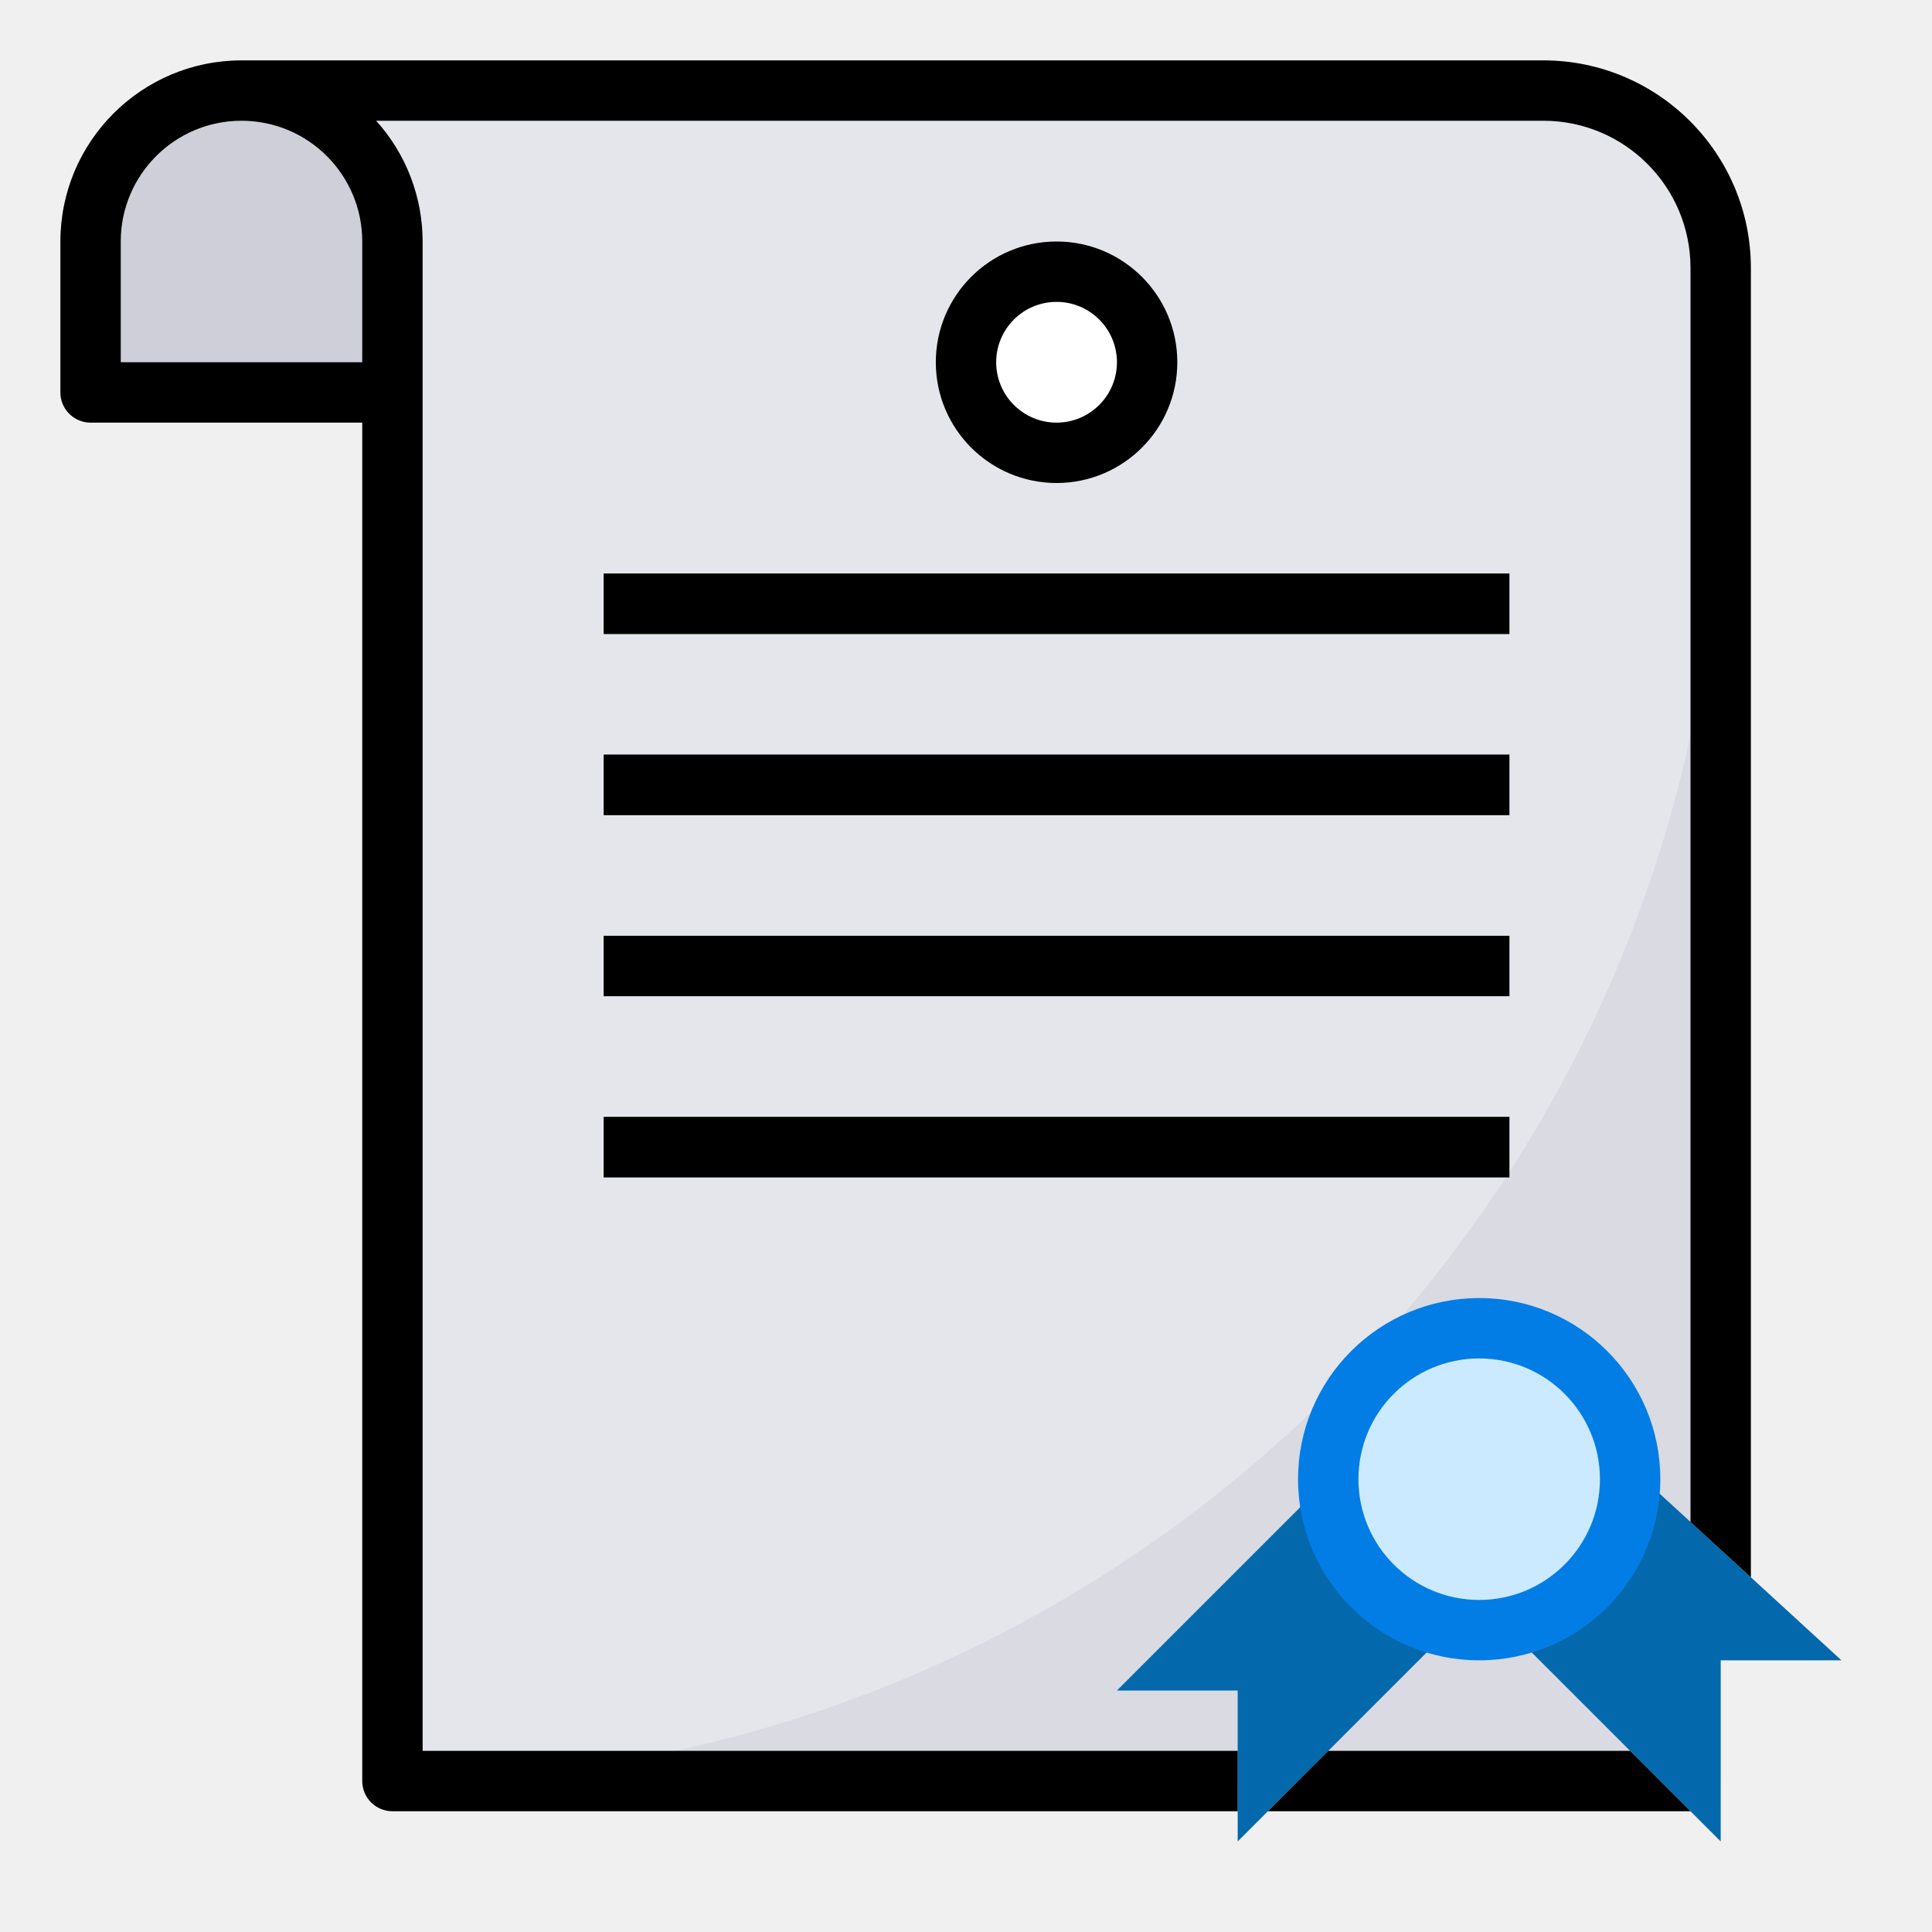
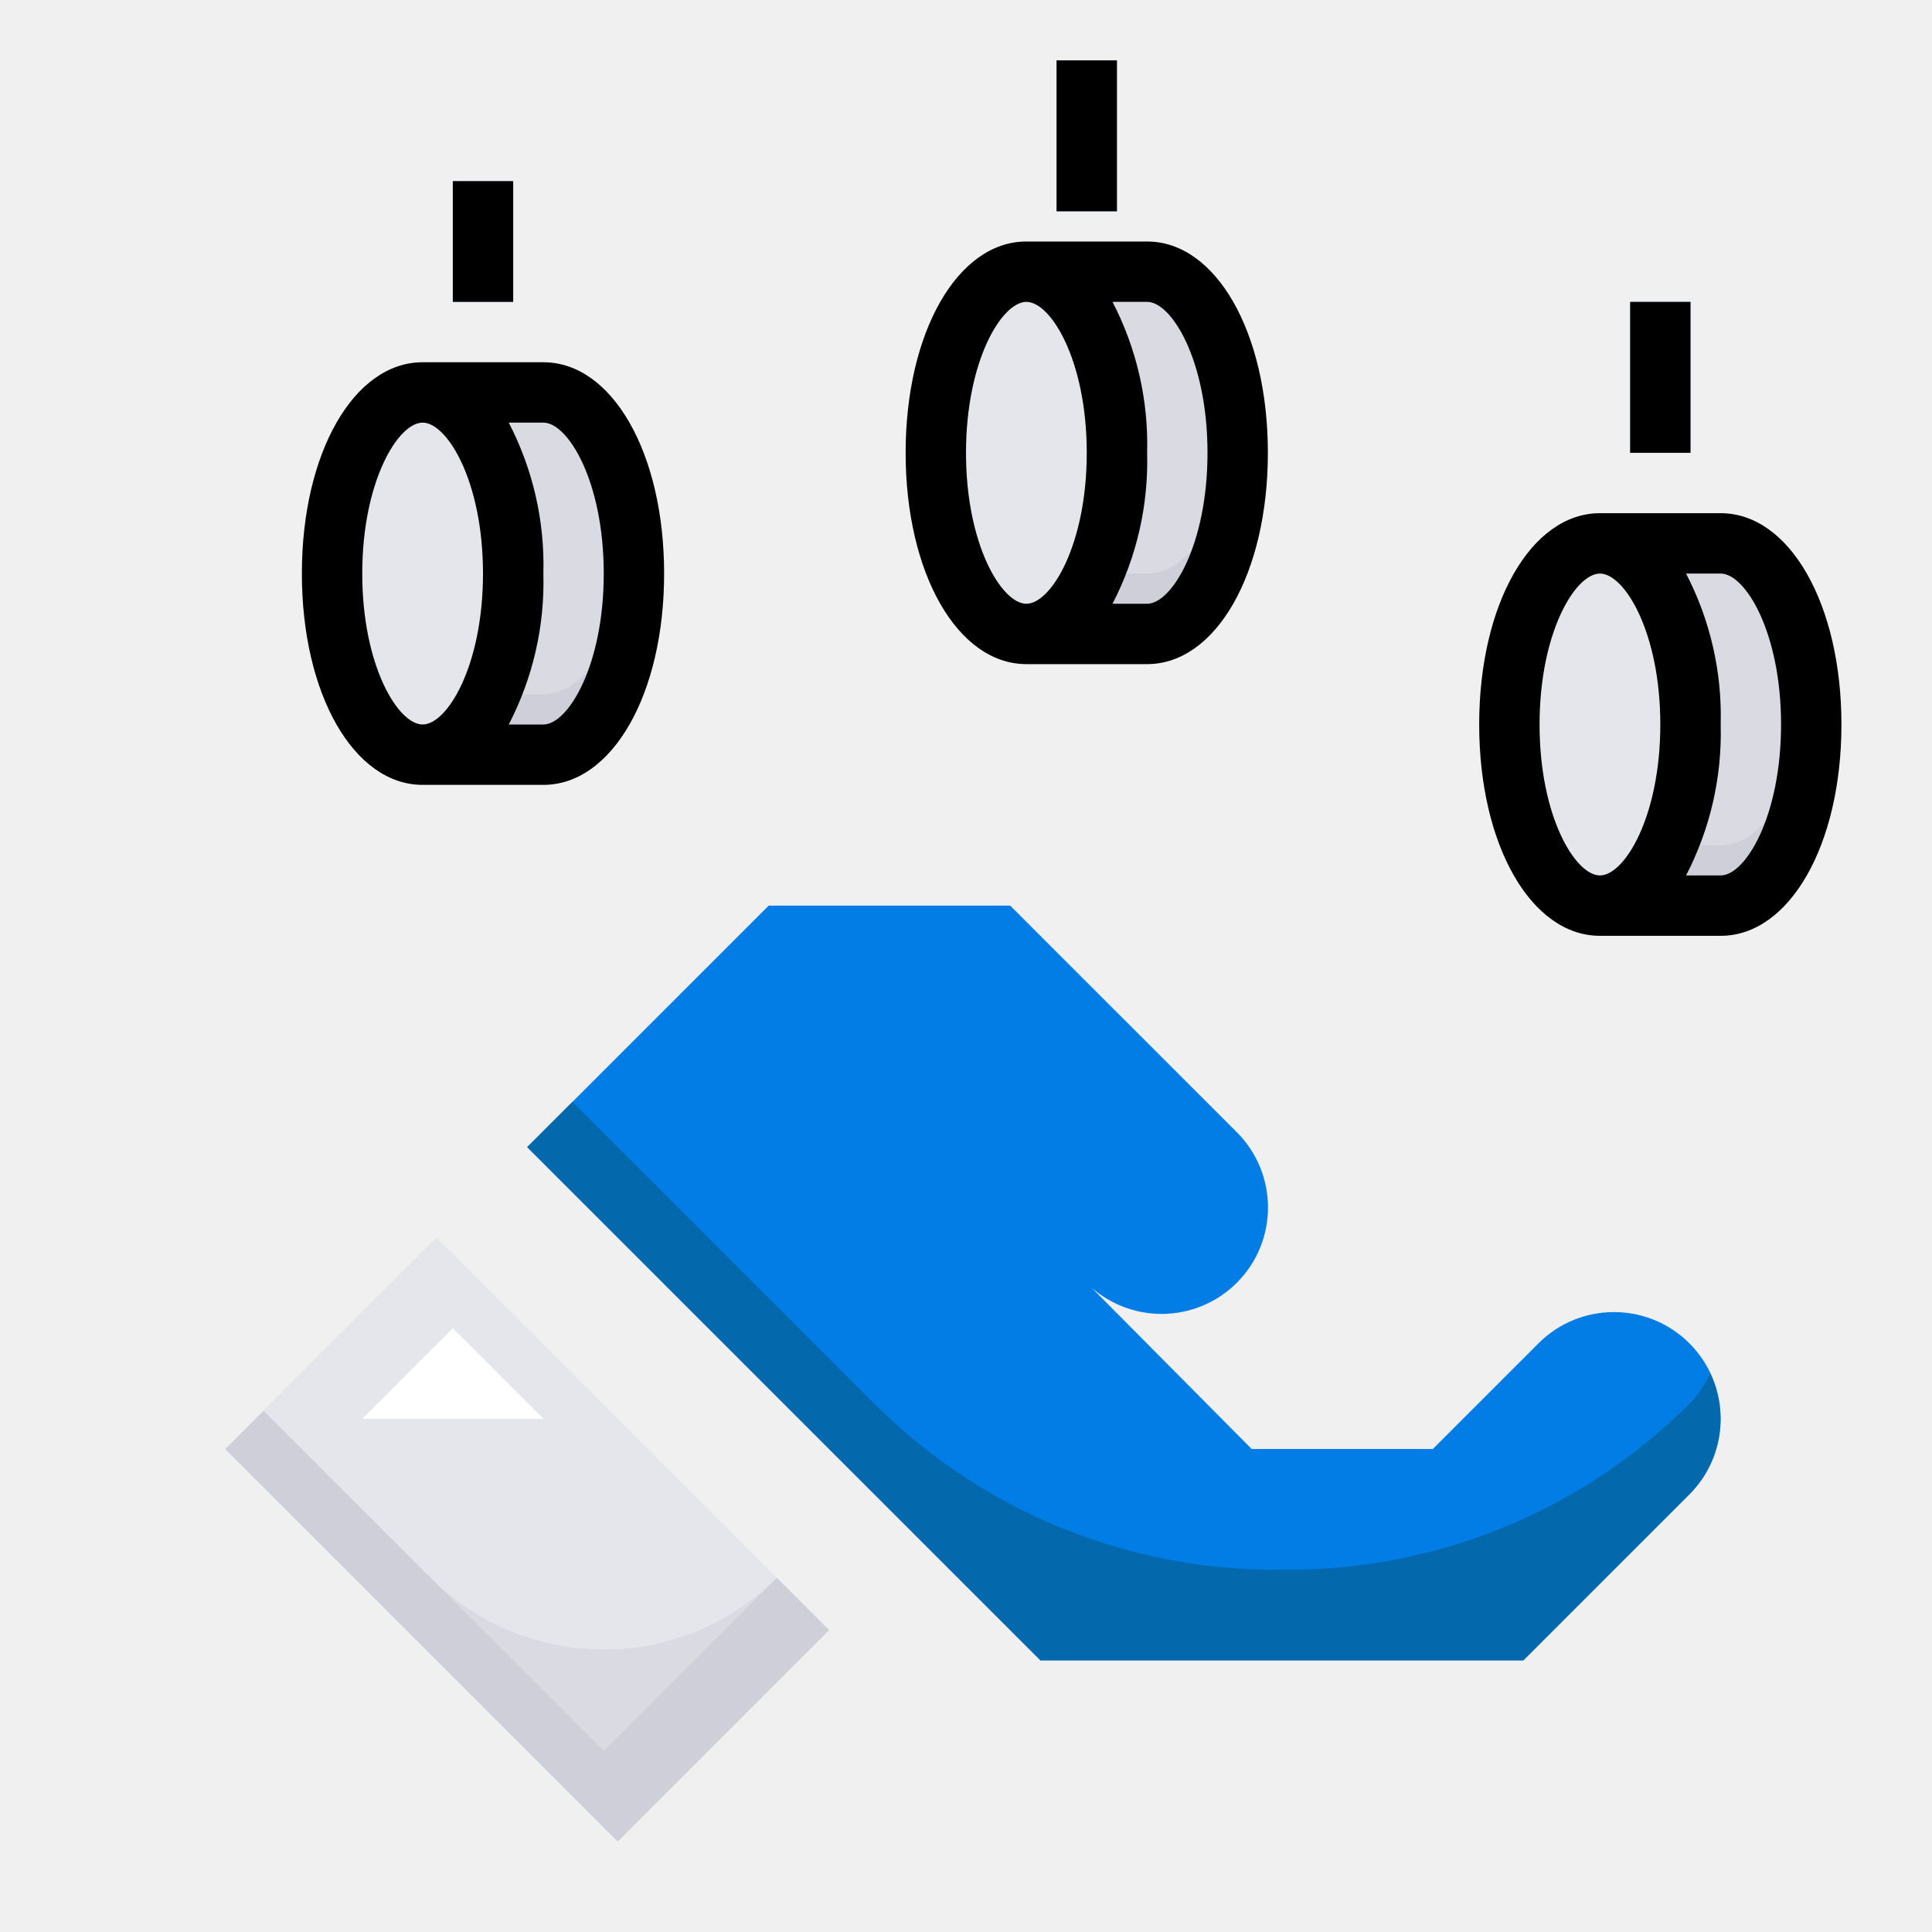
<svg xmlns="http://www.w3.org/2000/svg" id="fill" viewBox="0 0 64 64">
-   <path d="M51.129,3H8A5,5,0,0,0,3,8v5H13V59H57V8.871A5.87,5.87,0,0,0,51.129,3Z" style="fill:#d9dae2" />
-   <path d="M51.129,3H8A5,5,0,0,0,3,8v5H13V59h0A44,44,0,0,0,57,15V8.871A5.87,5.87,0,0,0,51.129,3Z" style="fill:#e5e6eb" />
-   <polygon points="49 44 37 56 41 56 41 61 49 53 57 61 57 55 61 55 49 44" style="fill:#0468ad" />
-   <rect height="2" style="fill:#444" width="30" x="20" y="19" />
-   <rect height="2" style="fill:#444" width="30" x="20" y="25" />
-   <rect height="2" style="fill:#444" width="30" x="20" y="31" />
-   <rect height="2" style="fill:#444" width="30" x="20" y="37" />
-   <circle cx="35" cy="12" r="3" style="fill:#fff" />
-   <path d="M8,3H8a5,5,0,0,1,5,5v5a0,0,0,0,1,0,0H3a0,0,0,0,1,0,0V8A5,5,0,0,1,8,3Z" style="fill:#cfcfd9" />
-   <circle cx="49" cy="49" r="6" style="fill:#027de5" />
-   <circle cx="49" cy="49" r="4" style="fill:#cceaff" />
-   <polygon points="44 58 42 60 56 60 54 58 44 58" />
-   <path d="M51.129,2H8A6.006,6.006,0,0,0,2,8v5a1,1,0,0,0,1,1h9V59a1,1,0,0,0,1,1H41V58H14V8a5.969,5.969,0,0,0-1.54-4H51.129A4.877,4.877,0,0,1,56,8.871V50.417l2,1.833V8.871A6.878,6.878,0,0,0,51.129,2ZM12,12H4V8a4,4,0,0,1,8,0Z" />
-   <rect height="2" width="30" x="20" y="19" />
-   <rect height="2" width="30" x="20" y="25" />
-   <rect height="2" width="30" x="20" y="31" />
-   <rect height="2" width="30" x="20" y="37" />
-   <path d="M39,12a4,4,0,1,0-4,4A4,4,0,0,0,39,12Zm-6,0a2,2,0,1,1,2,2A2,2,0,0,1,33,12Z" />
+   <path d="M18,13H14V25h4c1.657,0,3-2.686,3-6S19.657,13,18,13Z" style="fill:#d9dae2" />
+   <path d="M18,23H14v2h4c1.657,0,3-2.686,3-6,0-.341-.018-.674-.045-1C20.717,20.837,19.486,23,18,23Z" style="fill:#cfcfd9" />
+   <rect height="18.385" style="fill:#d9dae2" transform="translate(-30.947 27.287) rotate(-45)" width="9.899" x="12.515" y="41.808" />
+   <polygon points="25.732 52.268 20 58 8.732 46.732 7.464 48 20.464 61 27.464 54 25.732 52.268" style="fill:#cfcfd9" />
+   <path d="M25.732,52.268,14.464,41,8.732,46.732l5.536,5.536a8.106,8.106,0,0,0,11.464,0Z" style="fill:#e5e6eb" />
+   <path d="M32.464,38.932l3.508,3.547a3.526,3.526,0,0,0,5,.014h0a3.527,3.527,0,0,0,0-4.986L33.464,30h-8l-8,8,17,17h16l5.5-5.5a3.535,3.535,0,0,0,0-5h0a3.535,3.535,0,0,0-5,0l-3.5,3.5h-6Z" style="fill:#027de5" />
+   <path d="M55.964,46.5h0A18.774,18.774,0,0,1,42.686,52h-.443a18.778,18.778,0,0,1-13.279-5.5l-10-10-1.5,1.5,17,17h16l5.5-5.5a3.525,3.525,0,0,0,.688-4A3.5,3.5,0,0,1,55.964,46.5Z" style="fill:#0468ad" />
+   <path d="M38,9H34V21h4c1.657,0,3-2.686,3-6S39.657,9,38,9Z" style="fill:#d9dae2" />
+   <ellipse cx="14" cy="19" rx="3" ry="6" style="fill:#e5e6eb" />
+   <path d="M57,18H53V30h4c1.657,0,3-2.686,3-6S58.657,18,57,18Z" style="fill:#d9dae2" />
+   <path d="M38,19H34v2h4c1.657,0,3-2.686,3-6,0-.341-.018-.674-.045-1C40.717,16.837,39.486,19,38,19Z" style="fill:#cfcfd9" />
+   <path d="M57,28H53v2h4c1.657,0,3-2.686,3-6,0-.341-.018-.674-.045-1C59.717,25.837,58.486,28,57,28Z" style="fill:#cfcfd9" />
+   <rect height="5" style="fill:#94c7f2" width="2" x="54" y="10" />
+   <rect height="4" style="fill:#94c7f2" width="2" x="15" y="6" />
+   <rect height="5" style="fill:#94c7f2" width="2" x="35" y="2" />
+   <ellipse cx="34" cy="15" rx="3" ry="6" style="fill:#e5e6eb" />
+   <ellipse cx="53" cy="24" rx="3" ry="6" style="fill:#e5e6eb" />
+   <polygon points="18 47 15 44 12 47 18 47" style="fill:#fff" />
+   <path d="M38,8H34c-2.28,0-4,3.009-4,7s1.72,7,4,7h4c2.28,0,4-3.009,4-7S40.28,8,38,8Zm-6,7c0-3.052,1.185-5,2-5s2,1.948,2,5-1.185,5-2,5S32,18.052,32,15Zm6,5H36.853A10.239,10.239,0,0,0,38,15a10.239,10.239,0,0,0-1.147-5H38c.815,0,2,1.948,2,5S38.815,20,38,20Z" />
+   <path d="M18,12H14c-2.28,0-4,3.009-4,7s1.72,7,4,7h4c2.28,0,4-3.009,4-7S20.28,12,18,12Zm-6,7c0-3.052,1.185-5,2-5s2,1.948,2,5-1.185,5-2,5S12,22.052,12,19Zm6,5H16.853A10.239,10.239,0,0,0,18,19a10.239,10.239,0,0,0-1.147-5H18c.815,0,2,1.948,2,5S18.815,24,18,24Z" />
+   <path d="M57,17H53c-2.28,0-4,3.009-4,7s1.72,7,4,7h4c2.28,0,4-3.009,4-7S59.28,17,57,17Zm-6,7c0-3.052,1.185-5,2-5s2,1.948,2,5-1.185,5-2,5S51,27.052,51,24Zm6,5H55.853A10.239,10.239,0,0,0,57,24a10.239,10.239,0,0,0-1.147-5H57c.815,0,2,1.948,2,5S57.815,29,57,29Z" />
+   <rect height="5" width="2" x="54" y="10" />
+   <rect height="4" width="2" x="15" y="6" />
+   <rect height="5" width="2" x="35" y="2" />
</svg>
